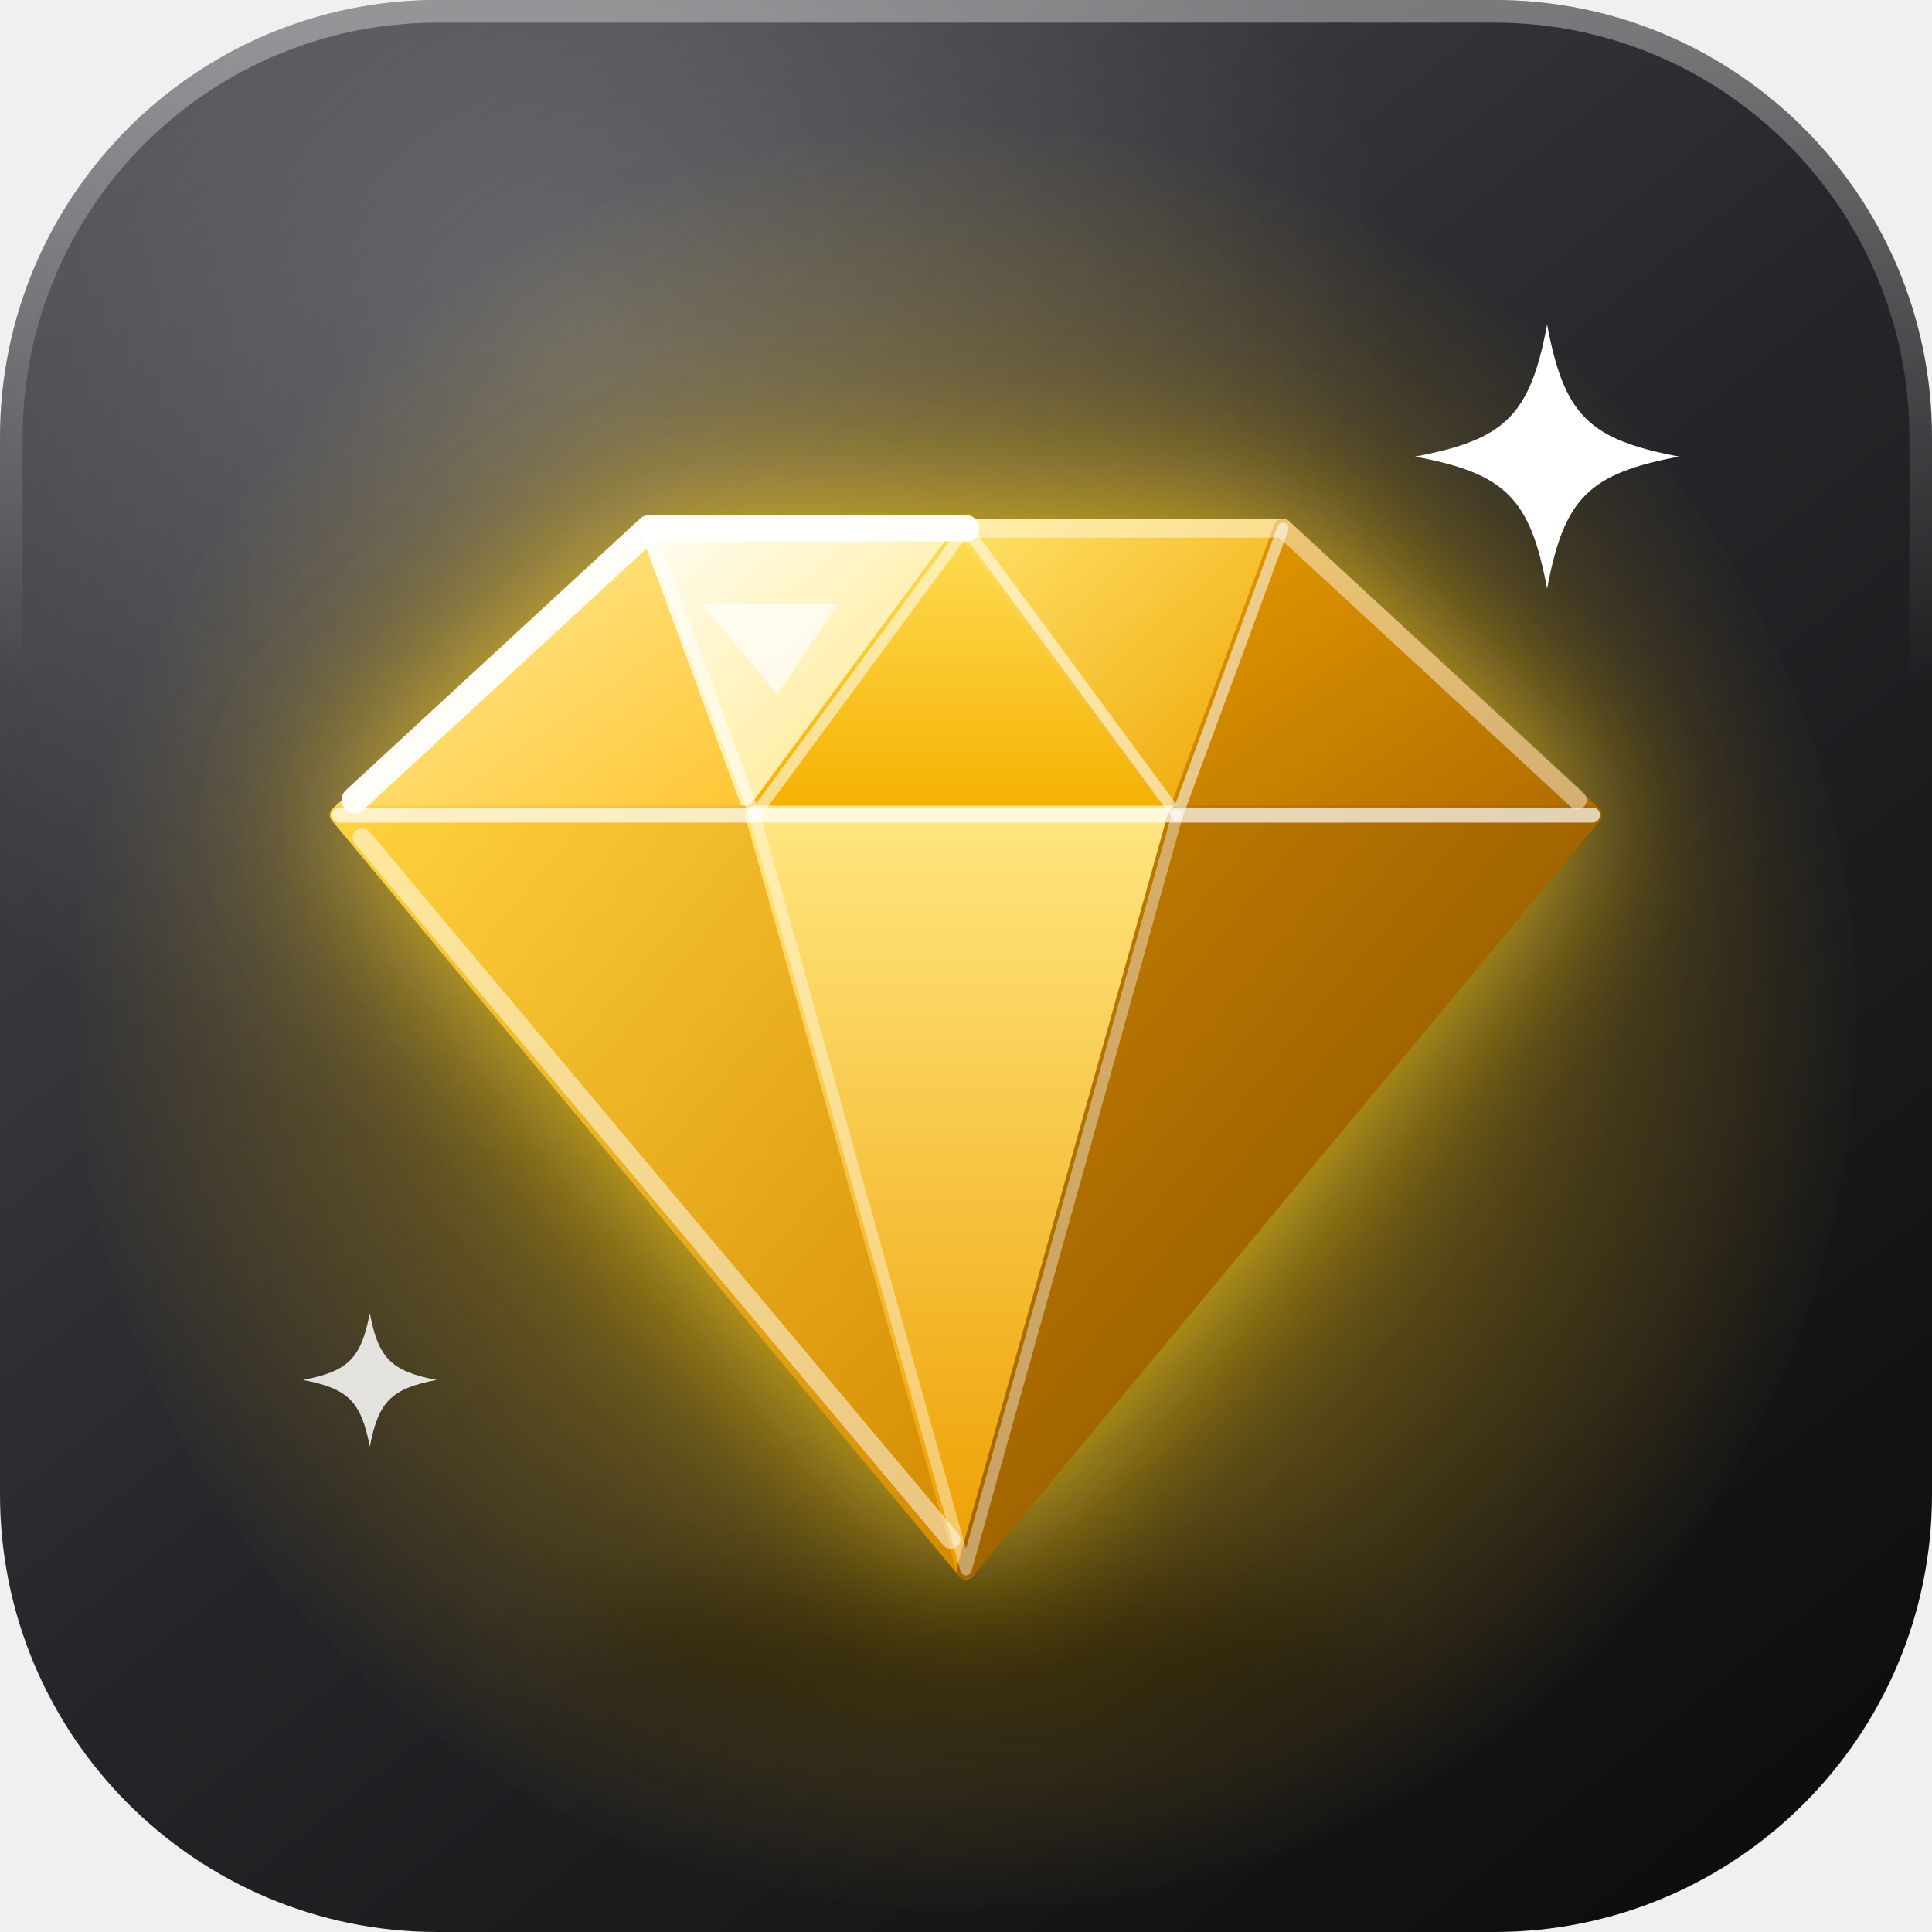
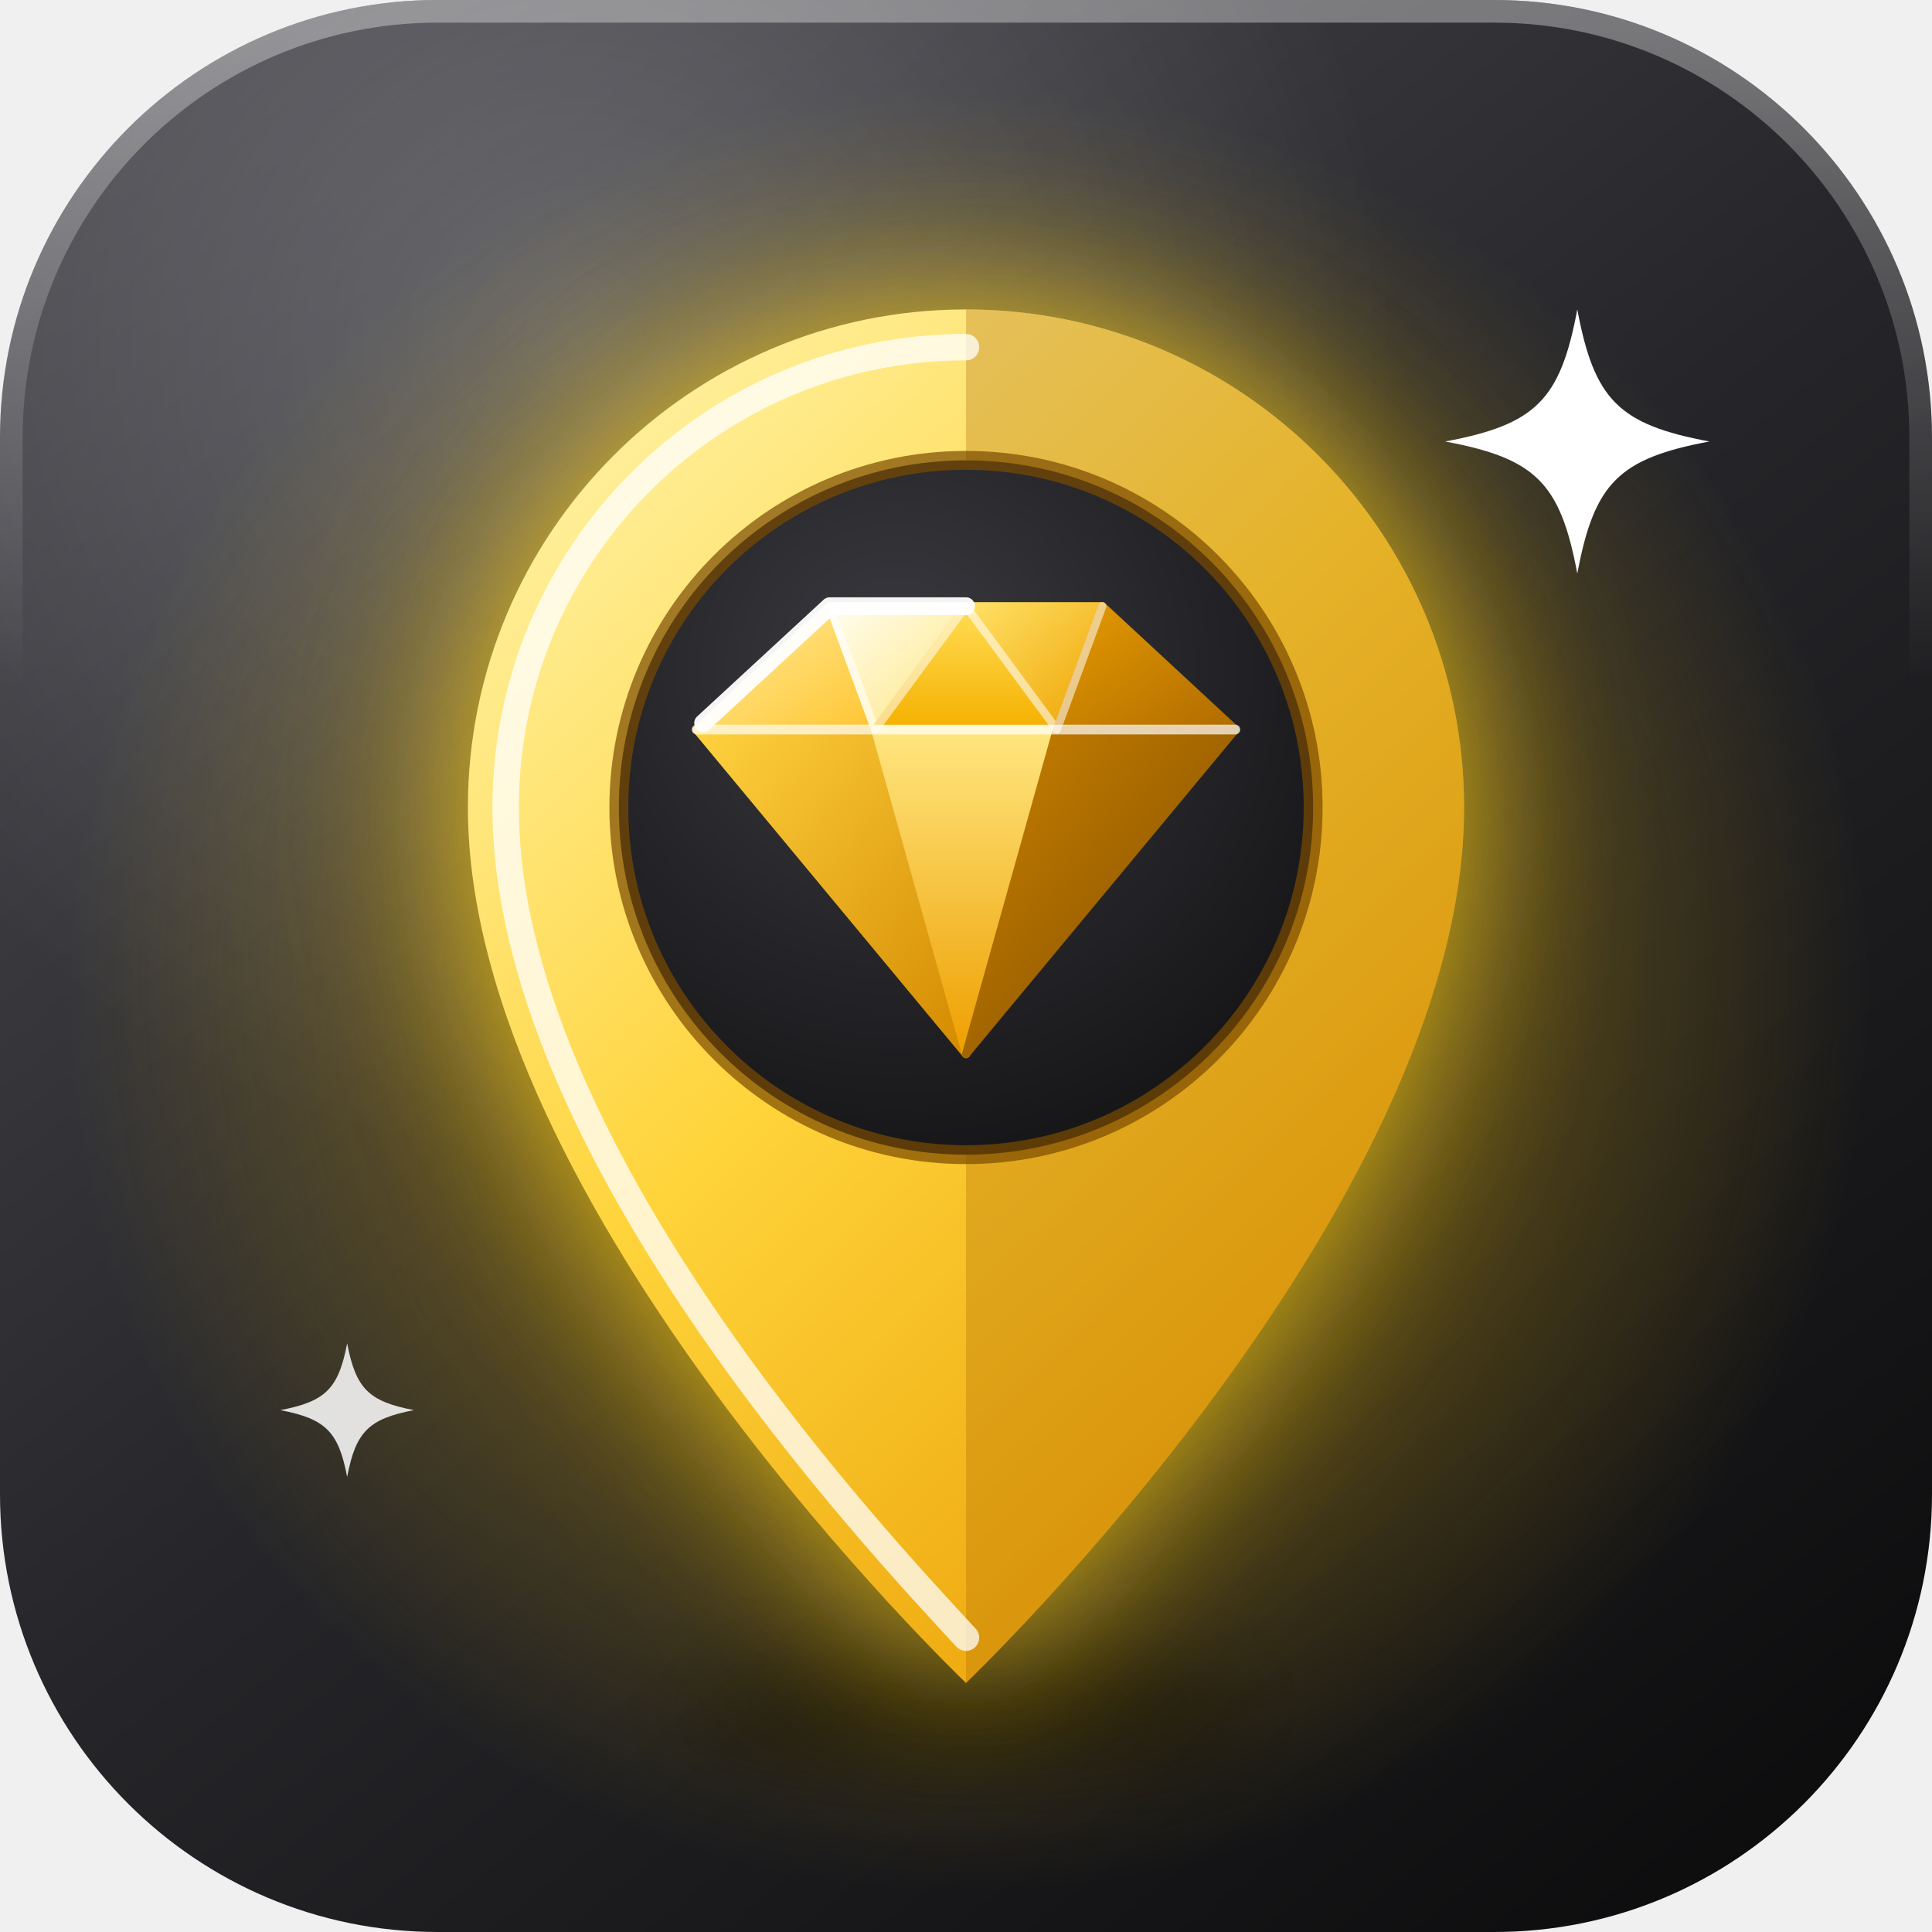
<svg xmlns="http://www.w3.org/2000/svg" viewBox="0 0 512 512" role="img" aria-label="The Zone">
  <defs>
    <linearGradient id="bg" x1=".1" y1="0" x2=".9" y2="1">
      <stop offset="0" stop-color="#4a4a50" />
      <stop offset=".5" stop-color="#26262a" />
      <stop offset="1" stop-color="#0c0c0d" />
    </linearGradient>
    <radialGradient id="glow" cx=".3" cy=".18" r=".7">
      <stop offset="0" stop-color="#fff" stop-opacity=".22" />
      <stop offset=".6" stop-color="#fff" stop-opacity="0" />
    </radialGradient>
    <linearGradient id="rim" x1="0" y1="0" x2="0" y2="1">
      <stop offset="0" stop-color="#fff" stop-opacity=".35" />
      <stop offset=".35" stop-color="#fff" stop-opacity="0" />
    </linearGradient>
    <radialGradient id="halo" cx=".5" cy=".5" r=".5">
-       <stop offset="0" stop-color="#ffe14d" stop-opacity=".75" />
-       <stop offset=".45" stop-color="#ffc400" stop-opacity=".34" />
+       <stop offset="0" stop-color="#ffe14d" stop-opacity=".7" />
+       <stop offset=".45" stop-color="#ffc400" stop-opacity=".3" />
      <stop offset="1" stop-color="#ffc400" stop-opacity="0" />
+     </radialGradient>
+     <linearGradient id="pin" x1=".15" y1="0" x2=".85" y2="1">
+       <stop offset="0" stop-color="#fff3a8" />
+       <stop offset=".45" stop-color="#ffd43b" />
+       <stop offset="1" stop-color="#e89a00" />
+     </linearGradient>
+     <radialGradient id="well" cx=".4" cy=".3" r=".8">
+       <stop offset="0" stop-color="#3a3a40" />
+       <stop offset="1" stop-color="#121214" />
    </radialGradient>
    <linearGradient id="c1" x1="0" y1="0" x2="1" y2="1">
      <stop offset="0" stop-color="#ffee9e" />
      <stop offset="1" stop-color="#ffc533" />
    </linearGradient>
    <linearGradient id="c2" x1="0" y1="0" x2="1" y2="1">
      <stop offset="0" stop-color="#fffdf0" />
      <stop offset="1" stop-color="#ffe680" />
    </linearGradient>
    <linearGradient id="c3" x1="0" y1="0" x2="0" y2="1">
      <stop offset="0" stop-color="#ffdd55" />
      <stop offset="1" stop-color="#f5b000" />
    </linearGradient>
    <linearGradient id="c4" x1="0" y1="0" x2="1" y2="1">
      <stop offset="0" stop-color="#ffe066" />
      <stop offset="1" stop-color="#eea300" />
    </linearGradient>
    <linearGradient id="c5" x1="0" y1="0" x2="1" y2="1">
      <stop offset="0" stop-color="#e59a00" />
      <stop offset="1" stop-color="#b06c00" />
    </linearGradient>
    <linearGradient id="p1" x1="0" y1="0" x2="1" y2="1">
      <stop offset="0" stop-color="#ffd23f" />
      <stop offset="1" stop-color="#d48a00" />
    </linearGradient>
    <linearGradient id="p2" x1="0" y1="0" x2="0" y2="1">
      <stop offset="0" stop-color="#ffe680" />
      <stop offset="1" stop-color="#ee9f00" />
    </linearGradient>
    <linearGradient id="p3" x1="0" y1="0" x2="1" y2="1">
      <stop offset="0" stop-color="#c88100" />
      <stop offset="1" stop-color="#7f4a00" />
    </linearGradient>
    <filter id="soft" x="-30%" y="-60%" width="160%" height="220%">
-       <feGaussianBlur stdDeviation="14" />
+       <feGaussianBlur stdDeviation="12" />
    </filter>
    <filter id="shine" x="-40%" y="-40%" width="180%" height="180%">
      <feGaussianBlur stdDeviation="22" />
    </filter>
  </defs>
  <rect width="512" height="512" rx="116" fill="url(#bg)" />
  <rect width="512" height="512" rx="116" fill="url(#glow)" />
  <rect x="3" y="3" width="506" height="506" rx="113" fill="none" stroke="url(#rim)" stroke-width="6" />
-   <ellipse cx="256" cy="436" rx="104" ry="18" fill="#000" opacity=".6" filter="url(#soft)" />
-   <circle cx="256" cy="270" r="236" fill="url(#halo)" />
-   <path d="M90 216 172 140H340L422 216 256 416Z" fill="#ffd21f" opacity=".85" filter="url(#shine)" />
-   <g stroke-linejoin="round" stroke-width="5">
-     <path d="M90 216 172 140 200 216Z" fill="url(#c1)" stroke="url(#c1)" />
-     <path d="M172 140H256L200 216Z" fill="url(#c2)" stroke="url(#c2)" />
-     <path d="M256 140 312 216H200Z" fill="url(#c3)" stroke="url(#c3)" />
-     <path d="M256 140H340L312 216Z" fill="url(#c4)" stroke="url(#c4)" />
-     <path d="M340 140 422 216H312Z" fill="url(#c5)" stroke="url(#c5)" />
-     <path d="M90 216H200L256 416Z" fill="url(#p1)" stroke="url(#p1)" />
-     <path d="M200 216H312L256 416Z" fill="url(#p2)" stroke="url(#p2)" />
-     <path d="M312 216H422L256 416Z" fill="url(#p3)" stroke="url(#p3)" />
+   <ellipse cx="256" cy="452" rx="74" ry="13" fill="#000" opacity=".65" filter="url(#soft)" />
+   <circle cx="256" cy="262" r="240" fill="url(#halo)" />
+   <path d="M256 446C256 446 124 320 124 214A132 132 0 1 1 388 214C388 320 256 446 256 446Z" fill="#ffd21f" opacity=".8" filter="url(#shine)" />
+   <path d="M256 446C256 446 124 320 124 214A132 132 0 1 1 388 214C388 320 256 446 256 446Z" fill="url(#pin)" />
+   <path d="M256 82A132 132 0 0 1 388 214C388 320 256 446 256 446Z" fill="#a86400" opacity=".3" />
+   <path d="M256 434C232 408 134 304 134 214A122 122 0 0 1 256 92" fill="none" stroke="#fff" stroke-width="7" stroke-linecap="round" opacity=".75" />
+   <circle cx="256" cy="214" r="92" fill="url(#well)" />
+   <circle cx="256" cy="214" r="92" fill="none" stroke="#7a4a00" stroke-width="5" opacity=".7" />
+   <g transform="translate(256 220) scale(.43) translate(-256 -278)">
+     <g stroke-linejoin="round" stroke-width="5">
+       <path d="M90 216 172 140 200 216Z" fill="url(#c1)" stroke="url(#c1)" />
+       <path d="M172 140H256L200 216Z" fill="url(#c2)" stroke="url(#c2)" />
+       <path d="M256 140 312 216H200Z" fill="url(#c3)" stroke="url(#c3)" />
+       <path d="M256 140H340L312 216Z" fill="url(#c4)" stroke="url(#c4)" />
+       <path d="M340 140 422 216H312Z" fill="url(#c5)" stroke="url(#c5)" />
+       <path d="M90 216H200L256 416Z" fill="url(#p1)" stroke="url(#p1)" />
+       <path d="M200 216H312L256 416Z" fill="url(#p2)" stroke="url(#p2)" />
+       <path d="M312 216H422L256 416Z" fill="url(#p3)" stroke="url(#p3)" />
+     </g>
+     <g fill="none" stroke="#fff" stroke-linecap="round" stroke-linejoin="round">
+       <path d="M172 140 200 216 256 140 312 216 340 140" stroke-width="5" opacity=".55" />
+       <path d="M90 216H422" stroke-width="6" opacity=".7" />
+       <path d="M94 212 172 140H256" stroke-width="11" opacity=".95" />
+     </g>
  </g>
-   <g fill="none" stroke="#fff" stroke-linecap="round" stroke-linejoin="round">
-     <path d="M172 140 200 216 256 140 312 216 340 140" stroke-width="3" opacity=".55" />
-     <path d="M200 216 256 416 312 216" stroke-width="3" opacity=".4" />
-     <path d="M90 216H422" stroke-width="4" opacity=".7" />
-     <path d="M94 212 172 140H256" stroke-width="7" opacity=".95" />
-     <path d="M256 140H340L418 212" stroke-width="5" opacity=".45" />
-     <path d="M96 222 252 408" stroke-width="5" opacity=".5" />
-   </g>
-   <path d="M186 160 222 160 206 184Z" fill="#fff" opacity=".7" />
-   <path d="M410 86c4.500 24 11 30.500 35 35-24 4.500-30.500 11-35 35-4.500-24-11-30.500-35-35 24-4.500 30.500-11 35-35Z" fill="#fff" />
-   <path d="M98 348c2.300 12 5.700 15.400 17.700 17.700-12 2.300-15.400 5.700-17.700 17.700-2.300-12-5.700-15.400-17.700-17.700 12-2.300 15.400-5.700 17.700-17.700Z" fill="#fff" opacity=".85" />
+   <path d="M418 82c4.500 24 11 30.500 35 35-24 4.500-30.500 11-35 35-4.500-24-11-30.500-35-35 24-4.500 30.500-11 35-35Z" fill="#fff" />
+   <path d="M92 356c2.300 12 5.700 15.400 17.700 17.700-12 2.300-15.400 5.700-17.700 17.700-2.300-12-5.700-15.400-17.700-17.700 12-2.300 15.400-5.700 17.700-17.700Z" fill="#fff" opacity=".85" />
</svg>
